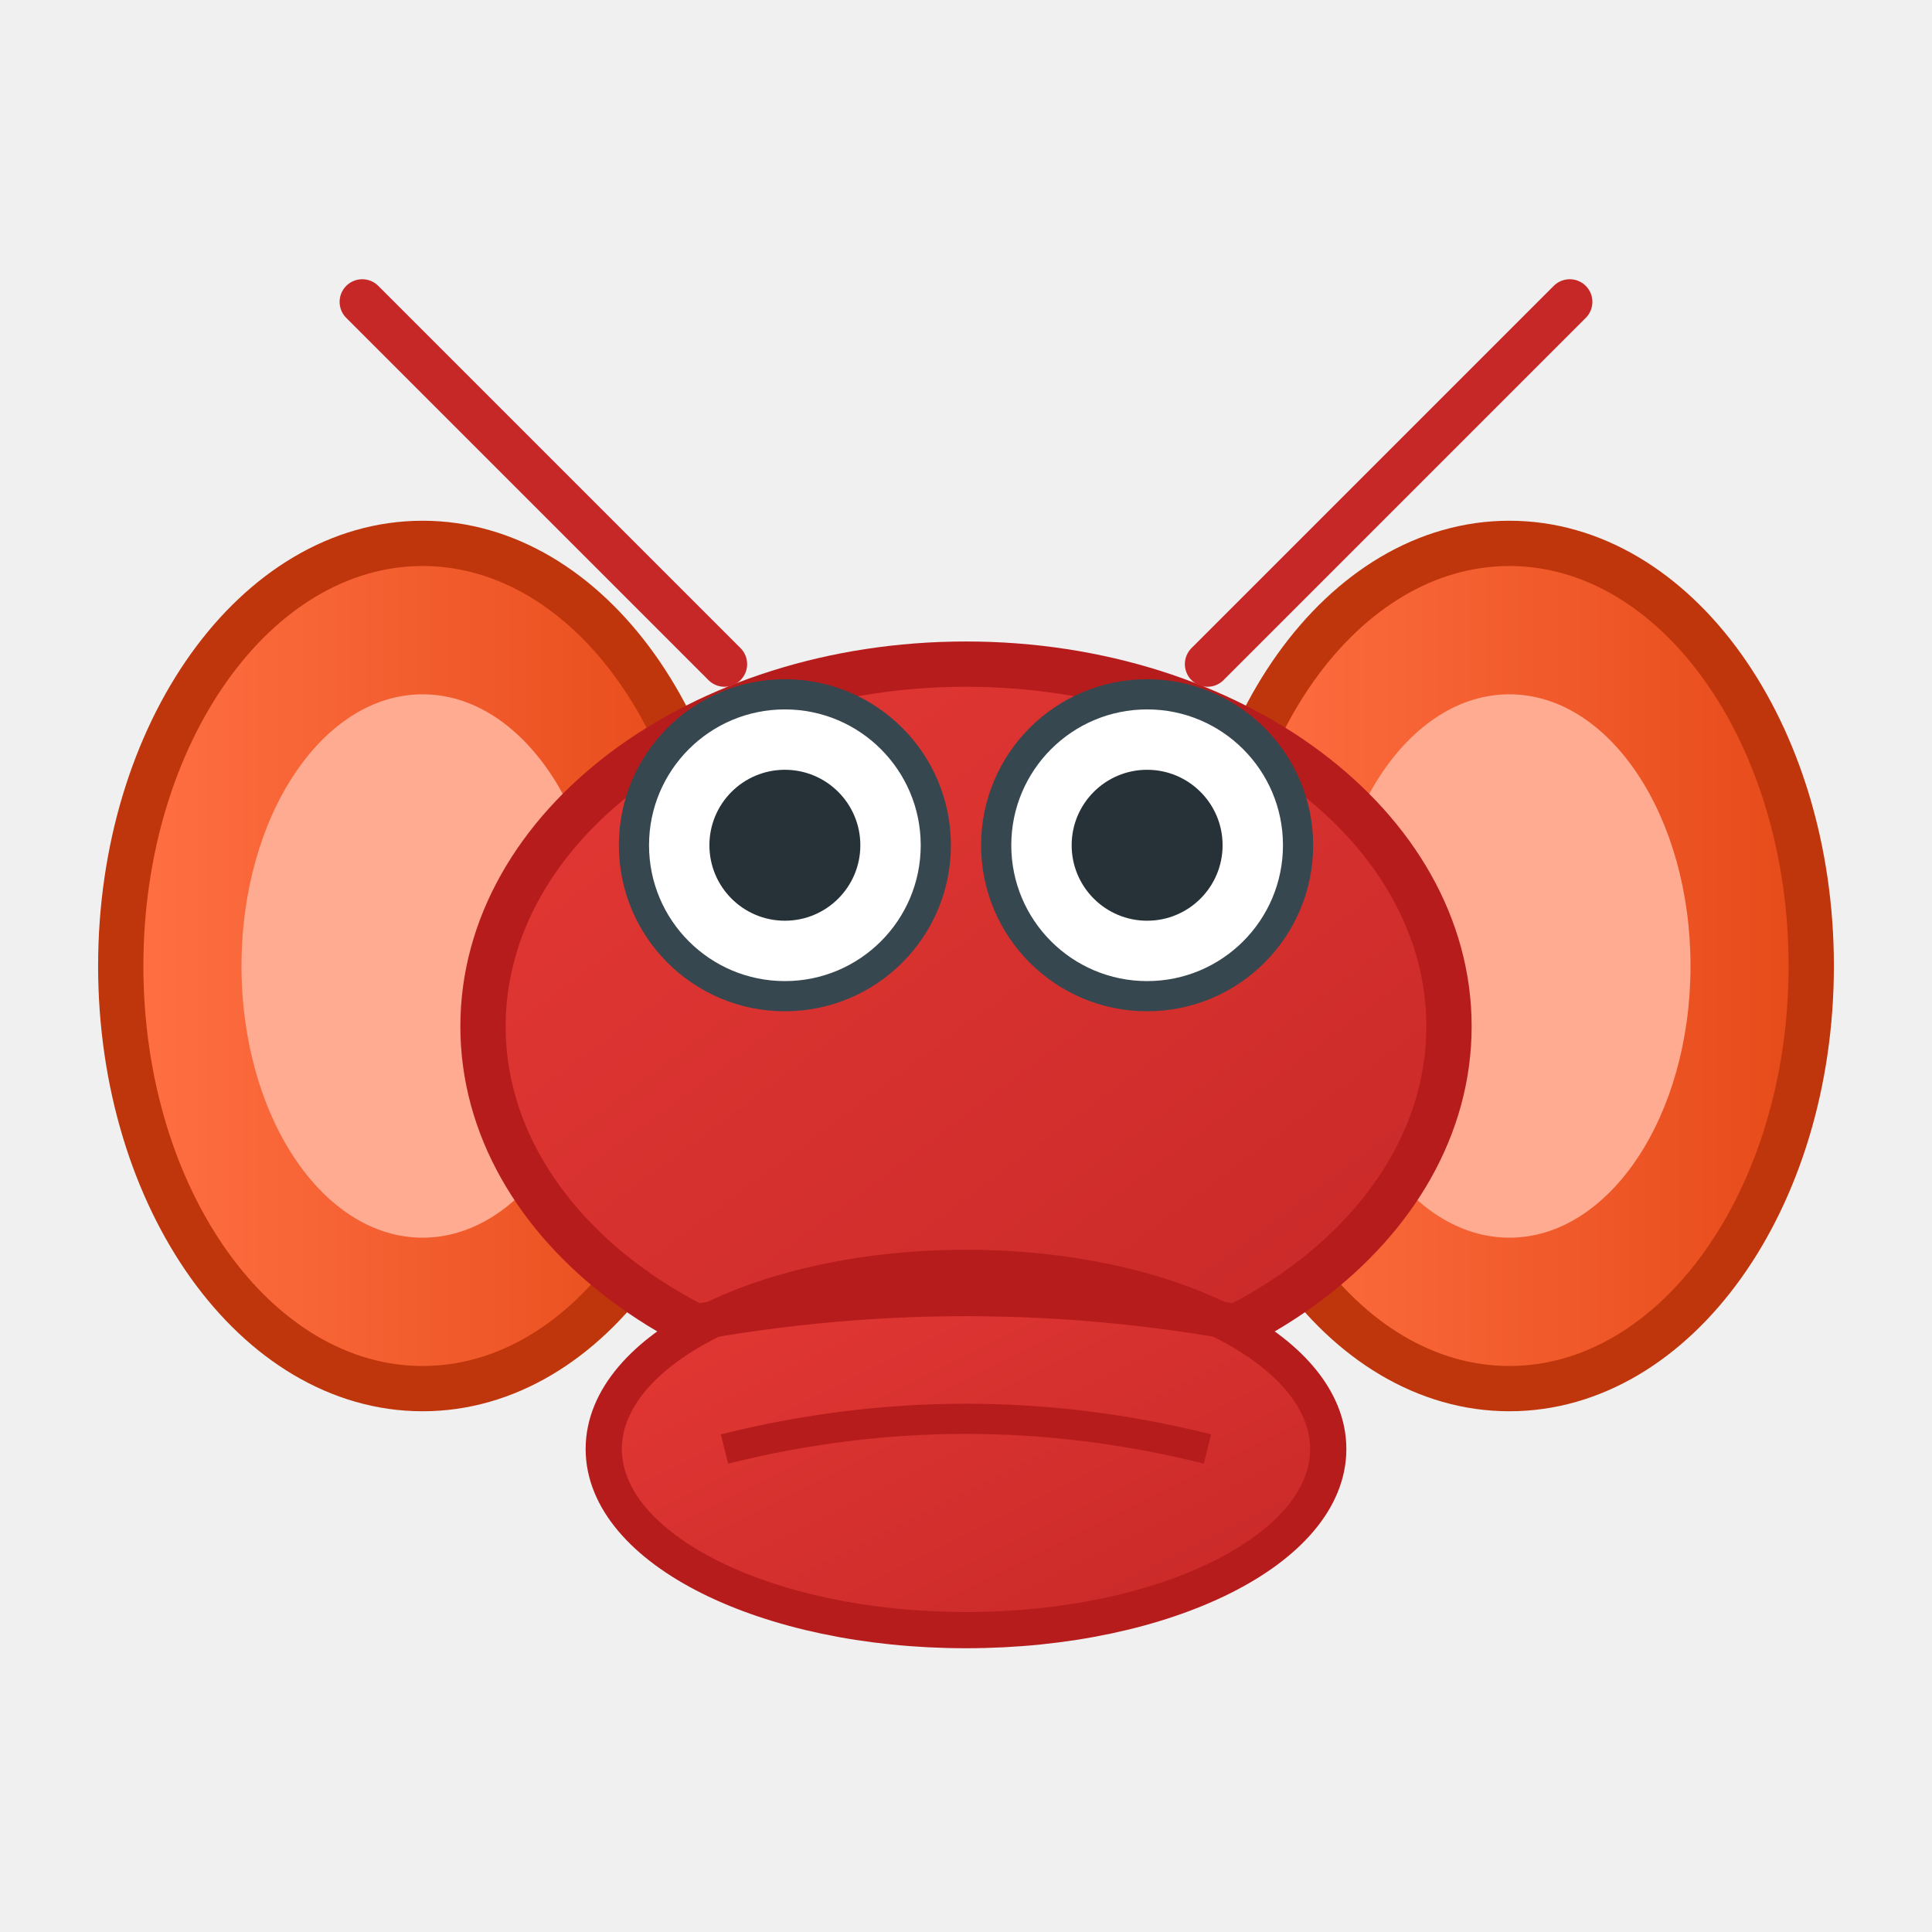
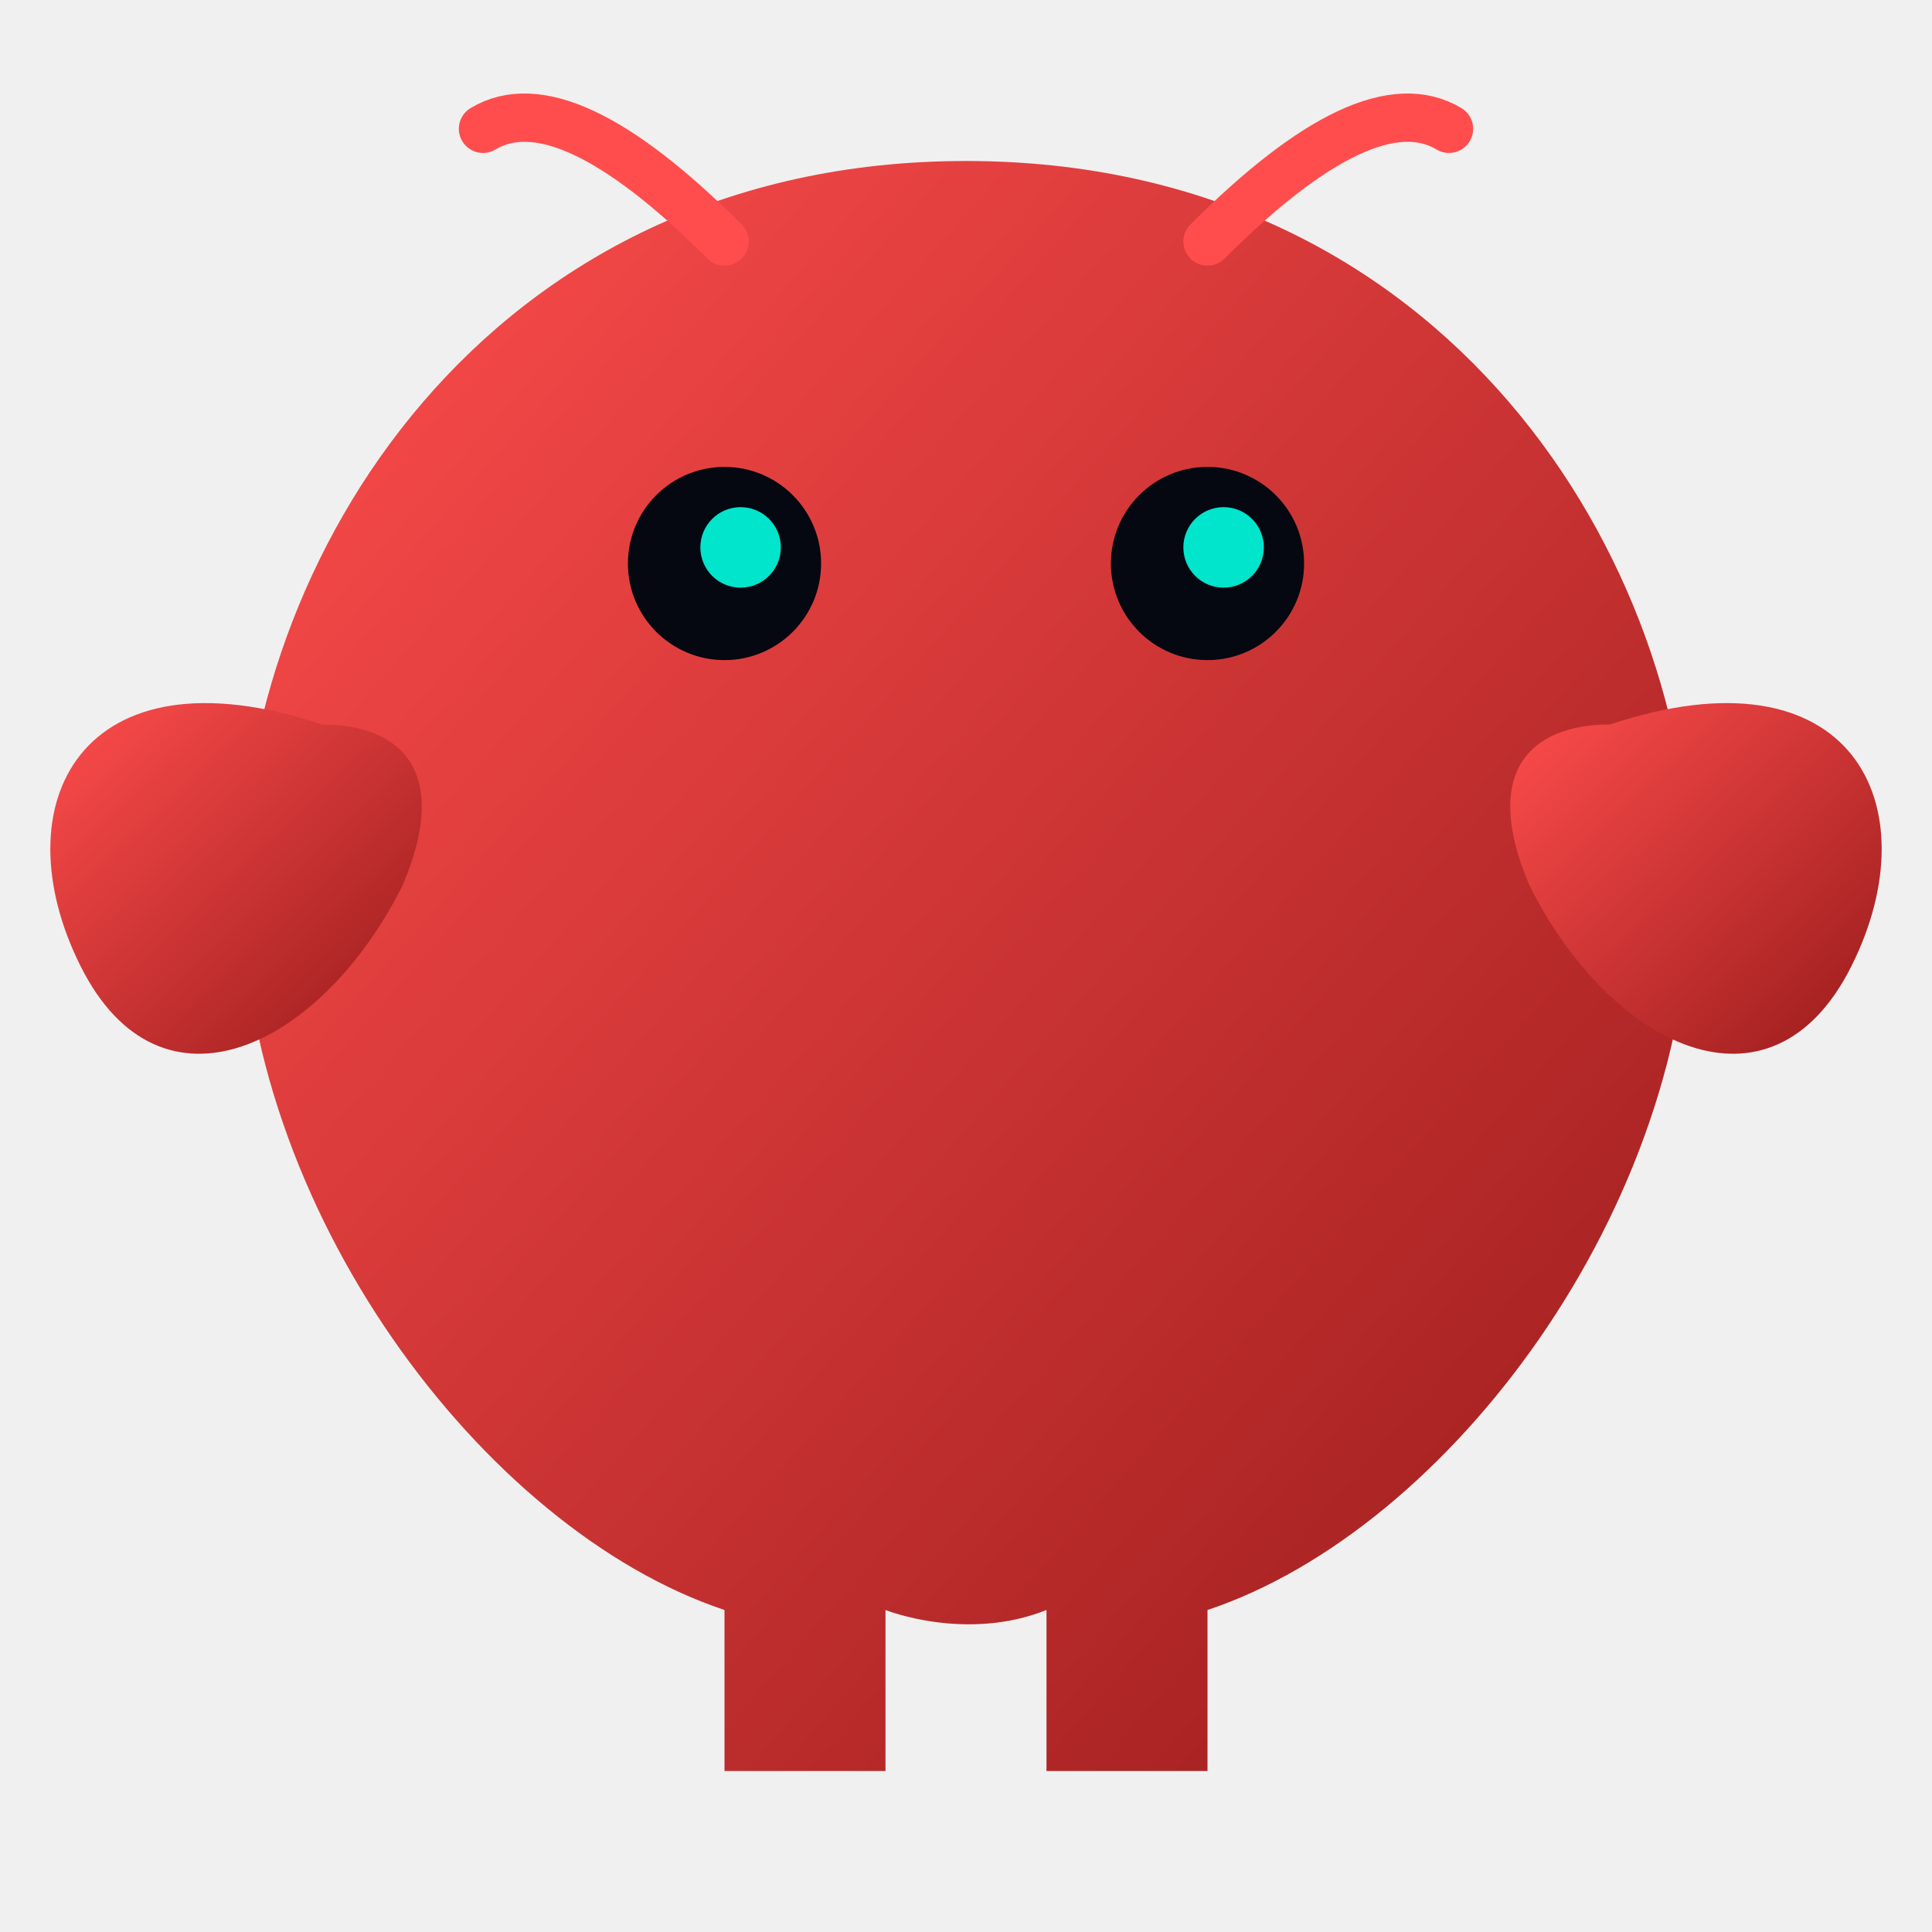
- <svg xmlns="http://www.w3.org/2000/svg" viewBox="0 0 64 64" role="img" aria-label="OpenClaw lobster">
+ <svg xmlns="http://www.w3.org/2000/svg" viewBox="0 0 120 120" fill="none">
  <defs>
-     <linearGradient id="body" x1="0%" y1="0%" x2="100%" y2="100%">
-       <stop offset="0%" style="stop-color:#E53935" />
-       <stop offset="100%" style="stop-color:#C62828" />
-     </linearGradient>
-     <linearGradient id="claw" x1="0%" y1="0%" x2="100%" y2="0%">
-       <stop offset="0%" style="stop-color:#FF7043" />
-       <stop offset="100%" style="stop-color:#E64A19" />
+     <linearGradient id="lobster-gradient" x1="0%" y1="0%" x2="100%" y2="100%">
+       <stop offset="0%" stop-color="#ff4d4d" />
+       <stop offset="100%" stop-color="#991b1b" />
    </linearGradient>
  </defs>
-   <ellipse cx="14" cy="32" rx="10" ry="14" fill="url(#claw)" stroke="#BF360C" stroke-width="1.5" />
-   <ellipse cx="14" cy="32" rx="6" ry="9" fill="#FFAB91" />
-   <ellipse cx="50" cy="32" rx="10" ry="14" fill="url(#claw)" stroke="#BF360C" stroke-width="1.5" />
-   <ellipse cx="50" cy="32" rx="6" ry="9" fill="#FFAB91" />
-   <ellipse cx="32" cy="34" rx="16" ry="12" fill="url(#body)" stroke="#B71C1C" stroke-width="1.5" />
-   <ellipse cx="32" cy="48" rx="12" ry="6" fill="url(#body)" stroke="#B71C1C" stroke-width="1.2" />
-   <path d="M22 44 Q32 42 42 44" fill="none" stroke="#B71C1C" stroke-width="1.2" />
-   <path d="M24 48 Q32 46 40 48" fill="none" stroke="#B71C1C" stroke-width="1" />
-   <circle cx="26" cy="28" r="5" fill="#FFF" stroke="#37474F" stroke-width="1" />
-   <circle cx="38" cy="28" r="5" fill="#FFF" stroke="#37474F" stroke-width="1" />
-   <circle cx="26" cy="28" r="2.5" fill="#263238" />
-   <circle cx="38" cy="28" r="2.5" fill="#263238" />
-   <path d="M24 22 Q16 14 12 10" fill="none" stroke="#C62828" stroke-width="1.5" stroke-linecap="round" />
-   <path d="M40 22 Q48 14 52 10" fill="none" stroke="#C62828" stroke-width="1.5" stroke-linecap="round" />
+   <path d="M60 10 C30 10 15 35 15 55 C15 75 30 95 45 100 L45 110 L55 110 L55 100 C55 100 60 102 65 100 L65 110 L75 110 L75 100 C90 95 105 75 105 55 C105 35 90 10 60 10Z" fill="url(#lobster-gradient)" />
+   <path d="M20 45 C5 40 0 50 5 60 C10 70 20 65 25 55 C28 48 25 45 20 45Z" fill="url(#lobster-gradient)" />
+   <path d="M100 45 C115 40 120 50 115 60 C110 70 100 65 95 55 C92 48 95 45 100 45Z" fill="url(#lobster-gradient)" />
+   <path d="M45 15 Q35 5 30 8" stroke="#ff4d4d" stroke-width="3" stroke-linecap="round" />
+   <path d="M75 15 Q85 5 90 8" stroke="#ff4d4d" stroke-width="3" stroke-linecap="round" />
+   <circle cx="45" cy="35" r="6" fill="#050810" />
+   <circle cx="75" cy="35" r="6" fill="#050810" />
+   <circle cx="46" cy="34" r="2.5" fill="#00e5cc" />
+   <circle cx="76" cy="34" r="2.5" fill="#00e5cc" />
</svg>
